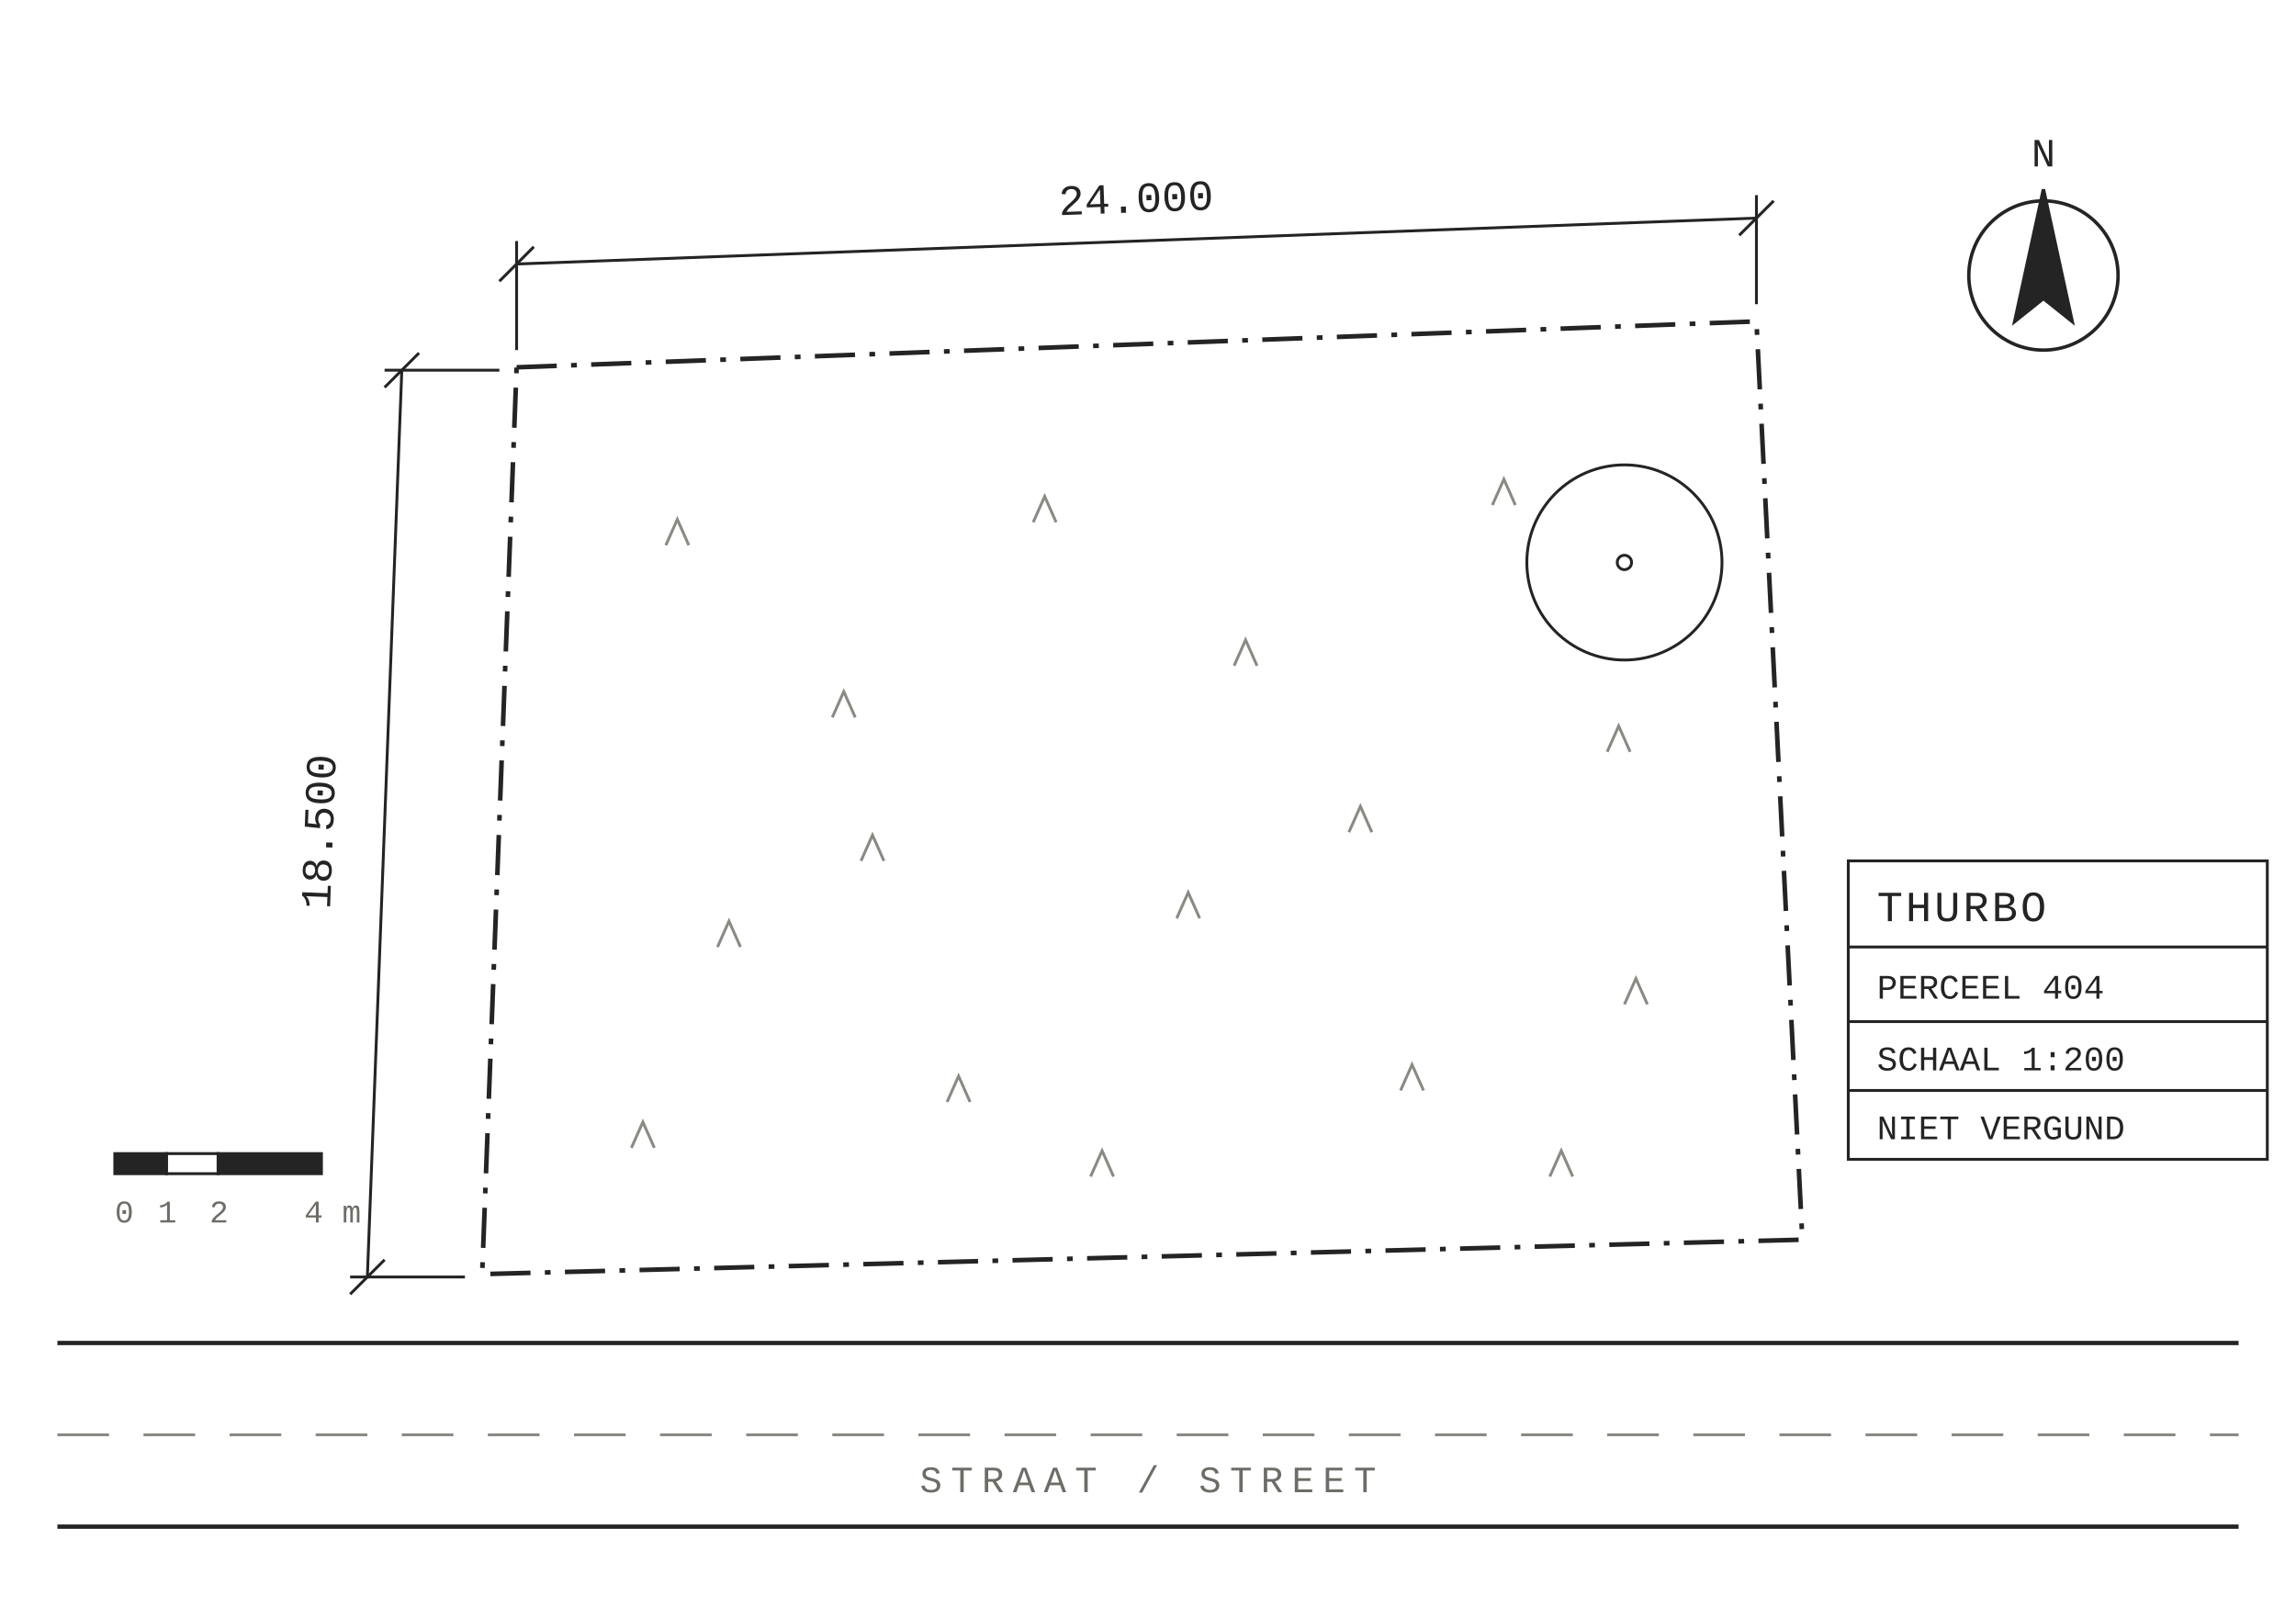
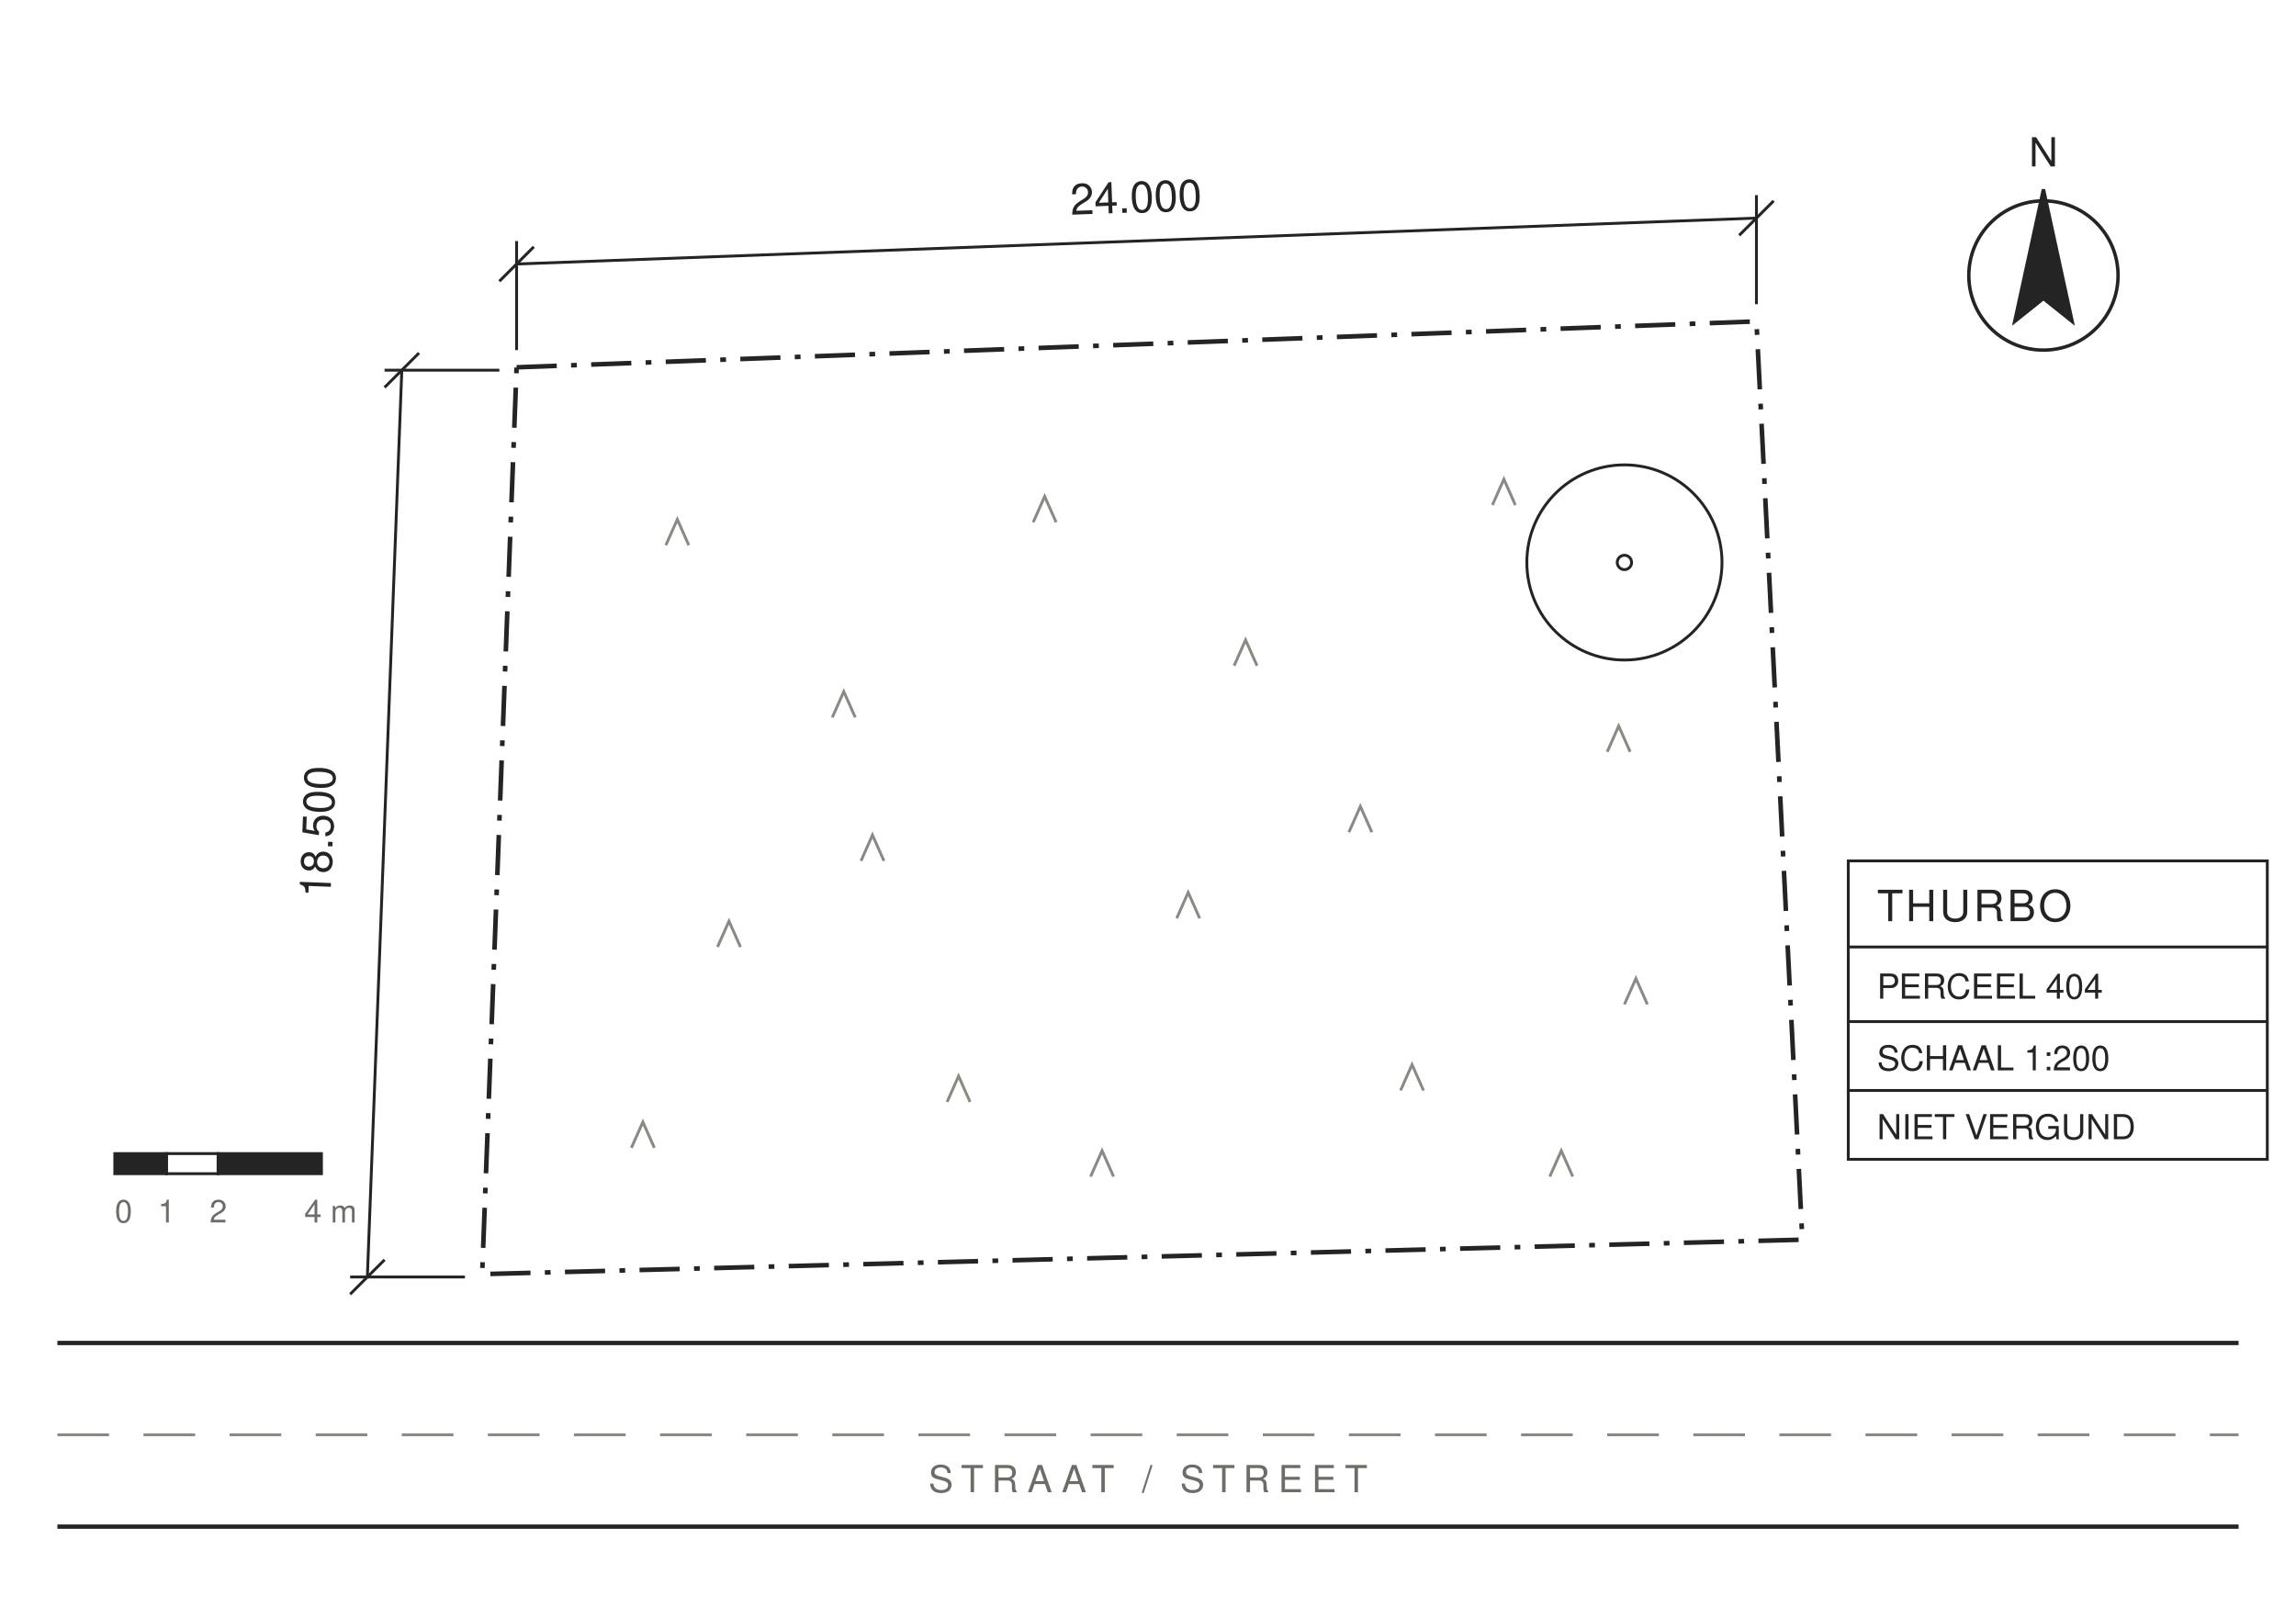
- <svg xmlns="http://www.w3.org/2000/svg" viewBox="0 0 800 560" fill="none" font-family="'Courier Prime','Courier New',monospace">
+ <svg xmlns="http://www.w3.org/2000/svg" viewBox="0 0 800 560" fill="none" font-family="'Helvetica Neue',Helvetica,Arial,sans-serif">
  <style>
    .l{stroke:#242424}.f{fill:#242424}.m{stroke:#8a8a84}.mf{fill:#6d6d68}
    @media (prefers-color-scheme:dark){.l{stroke:#ececea}.f{fill:#ececea}.m{stroke:#6d6d68}.mf{fill:#9a9a94}}
  </style>
  <line class="l" x1="20" y1="468" x2="780" y2="468" stroke-width="1.5" />
  <line class="m" x1="20" y1="500" x2="780" y2="500" stroke-dasharray="18 12" />
  <line class="l" x1="20" y1="532" x2="780" y2="532" stroke-width="1.5" />
  <text class="mf" x="400" y="520" font-size="13" text-anchor="middle" letter-spacing="3">STRAAT / STREET</text>
  <path class="l" d="M180 128 L612 112 L628 432 L168 444 Z" stroke-width="1.6" stroke-dasharray="14 5 2 5" />
  <g class="m" stroke-width="1">
    <path d="M232 190l4-9 4 9M290 250l4-9 4 9M360 182l4-9 4 9M430 232l4-9 4 9M520 176l4-9 4 9M560 262l4-9 4 9M250 330l4-9 4 9M330 384l4-9 4 9M410 320l4-9 4 9M488 380l4-9 4 9M566 350l4-9 4 9M300 300l4-9 4 9M470 290l4-9 4 9M380 410l4-9 4 9M540 410l4-9 4 9M220 400l4-9 4 9" />
  </g>
  <circle class="l" cx="566" cy="196" r="34" stroke-width="1" />
  <circle class="l" cx="566" cy="196" r="2.5" stroke-width="1" />
  <g class="l" stroke-width="1">
    <line x1="180" y1="92" x2="612" y2="76" />
    <line x1="180" y1="84" x2="180" y2="122" />
    <line x1="612" y1="68" x2="612" y2="106" />
    <line x1="174" y1="98" x2="186" y2="86" />
    <line x1="606" y1="82" x2="618" y2="70" />
  </g>
  <text class="f" x="396" y="74" font-size="15" text-anchor="middle" transform="rotate(-2.1 396 74)">24.000</text>
  <g class="l" stroke-width="1">
    <line x1="140" y1="129" x2="128" y2="445" />
    <line x1="134" y1="129" x2="174" y2="129" />
    <line x1="122" y1="445" x2="162" y2="445" />
    <line x1="134" y1="135" x2="146" y2="123" />
    <line x1="122" y1="451" x2="134" y2="439" />
  </g>
  <text class="f" x="116" y="290" font-size="15" text-anchor="middle" transform="rotate(-87.8 116 290)">18.500</text>
  <g class="l" stroke-width="1.2">
    <circle cx="712" cy="96" r="26" />
    <path d="M712 66 L722 112 L712 104 L702 112 Z" class="f" />
  </g>
  <text class="f" x="712" y="58" font-size="14" text-anchor="middle">N</text>
  <g class="l" stroke-width="1">
    <rect x="40" y="402" width="18" height="7" class="f" />
    <rect x="58" y="402" width="18" height="7" />
    <rect x="76" y="402" width="36" height="7" class="f" />
  </g>
  <text class="mf" x="40" y="426" font-size="11">0</text>
  <text class="mf" x="55" y="426" font-size="11">1</text>
  <text class="mf" x="73" y="426" font-size="11">2</text>
  <text class="mf" x="106" y="426" font-size="11">4 m</text>
  <g class="l" stroke-width="1">
    <rect x="644" y="300" width="146" height="104" />
    <line x1="644" y1="330" x2="790" y2="330" />
    <line x1="644" y1="356" x2="790" y2="356" />
    <line x1="644" y1="380" x2="790" y2="380" />
  </g>
  <text class="f" x="654" y="321" font-size="15" letter-spacing="1">THURBO</text>
  <text class="f" x="654" y="348" font-size="12">PERCEEL 404</text>
  <text class="f" x="654" y="373" font-size="12">SCHAAL 1:200</text>
  <text class="f" x="654" y="397" font-size="12">NIET VERGUND</text>
</svg>
